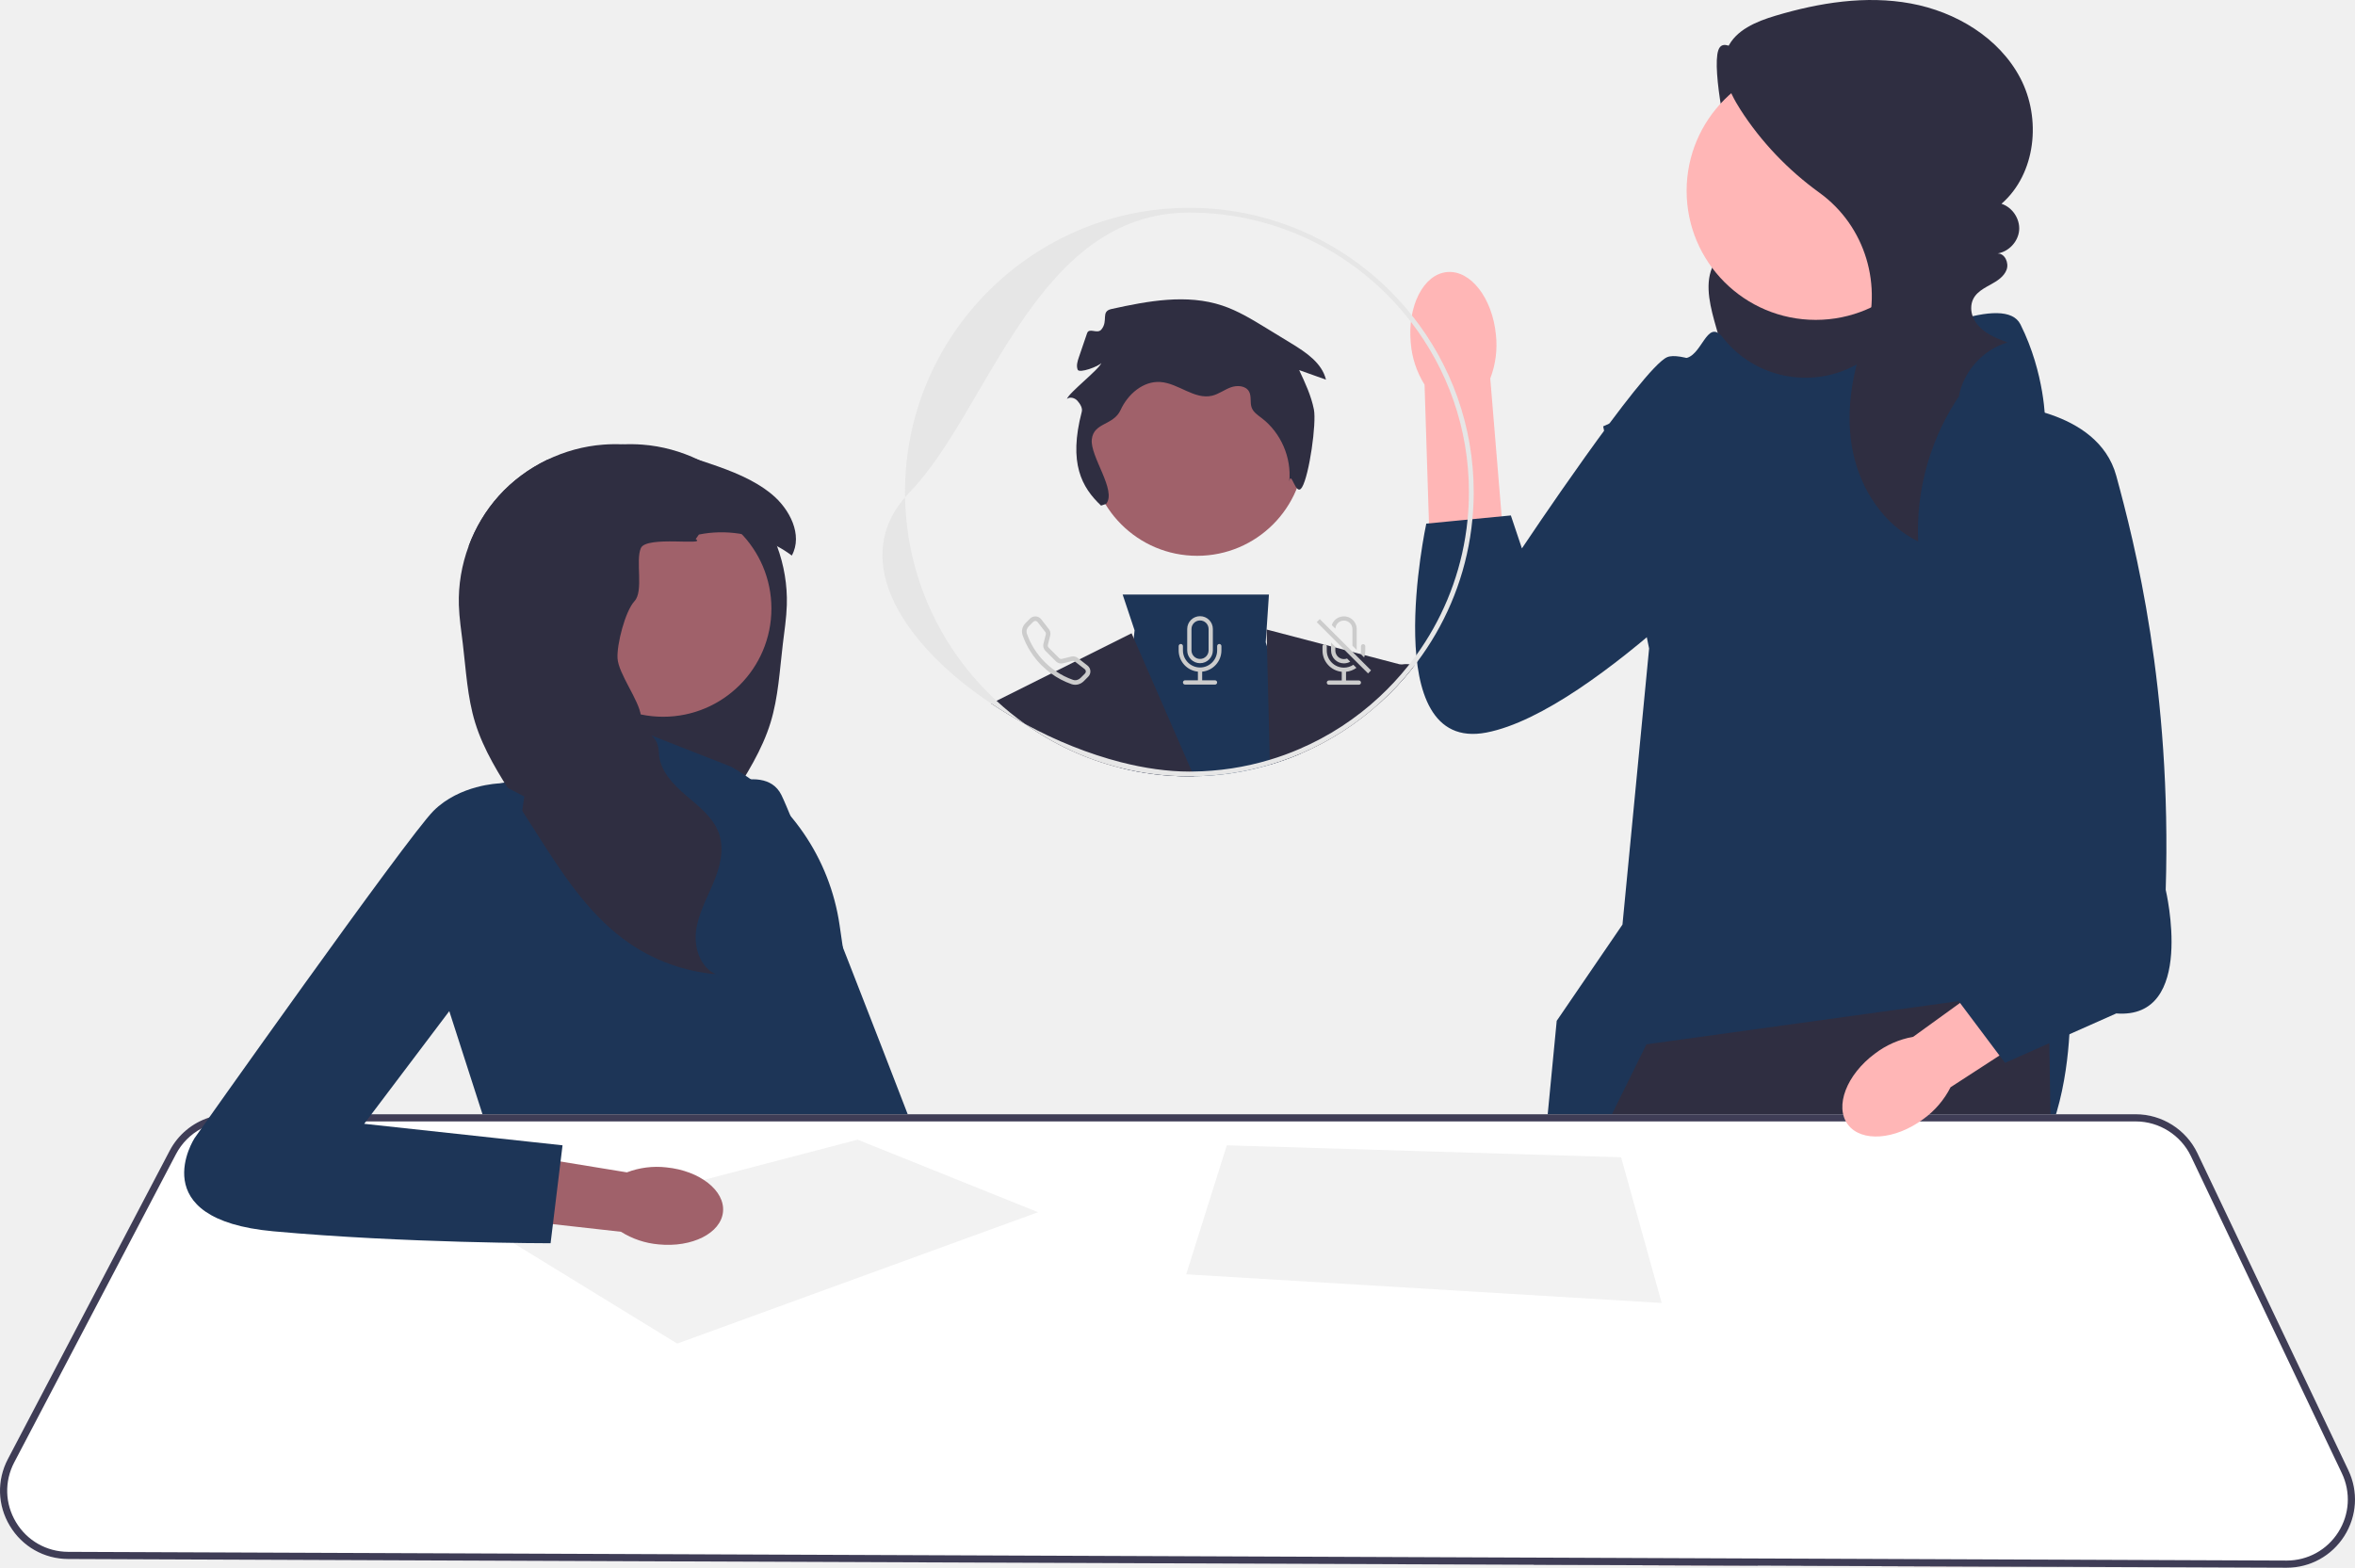
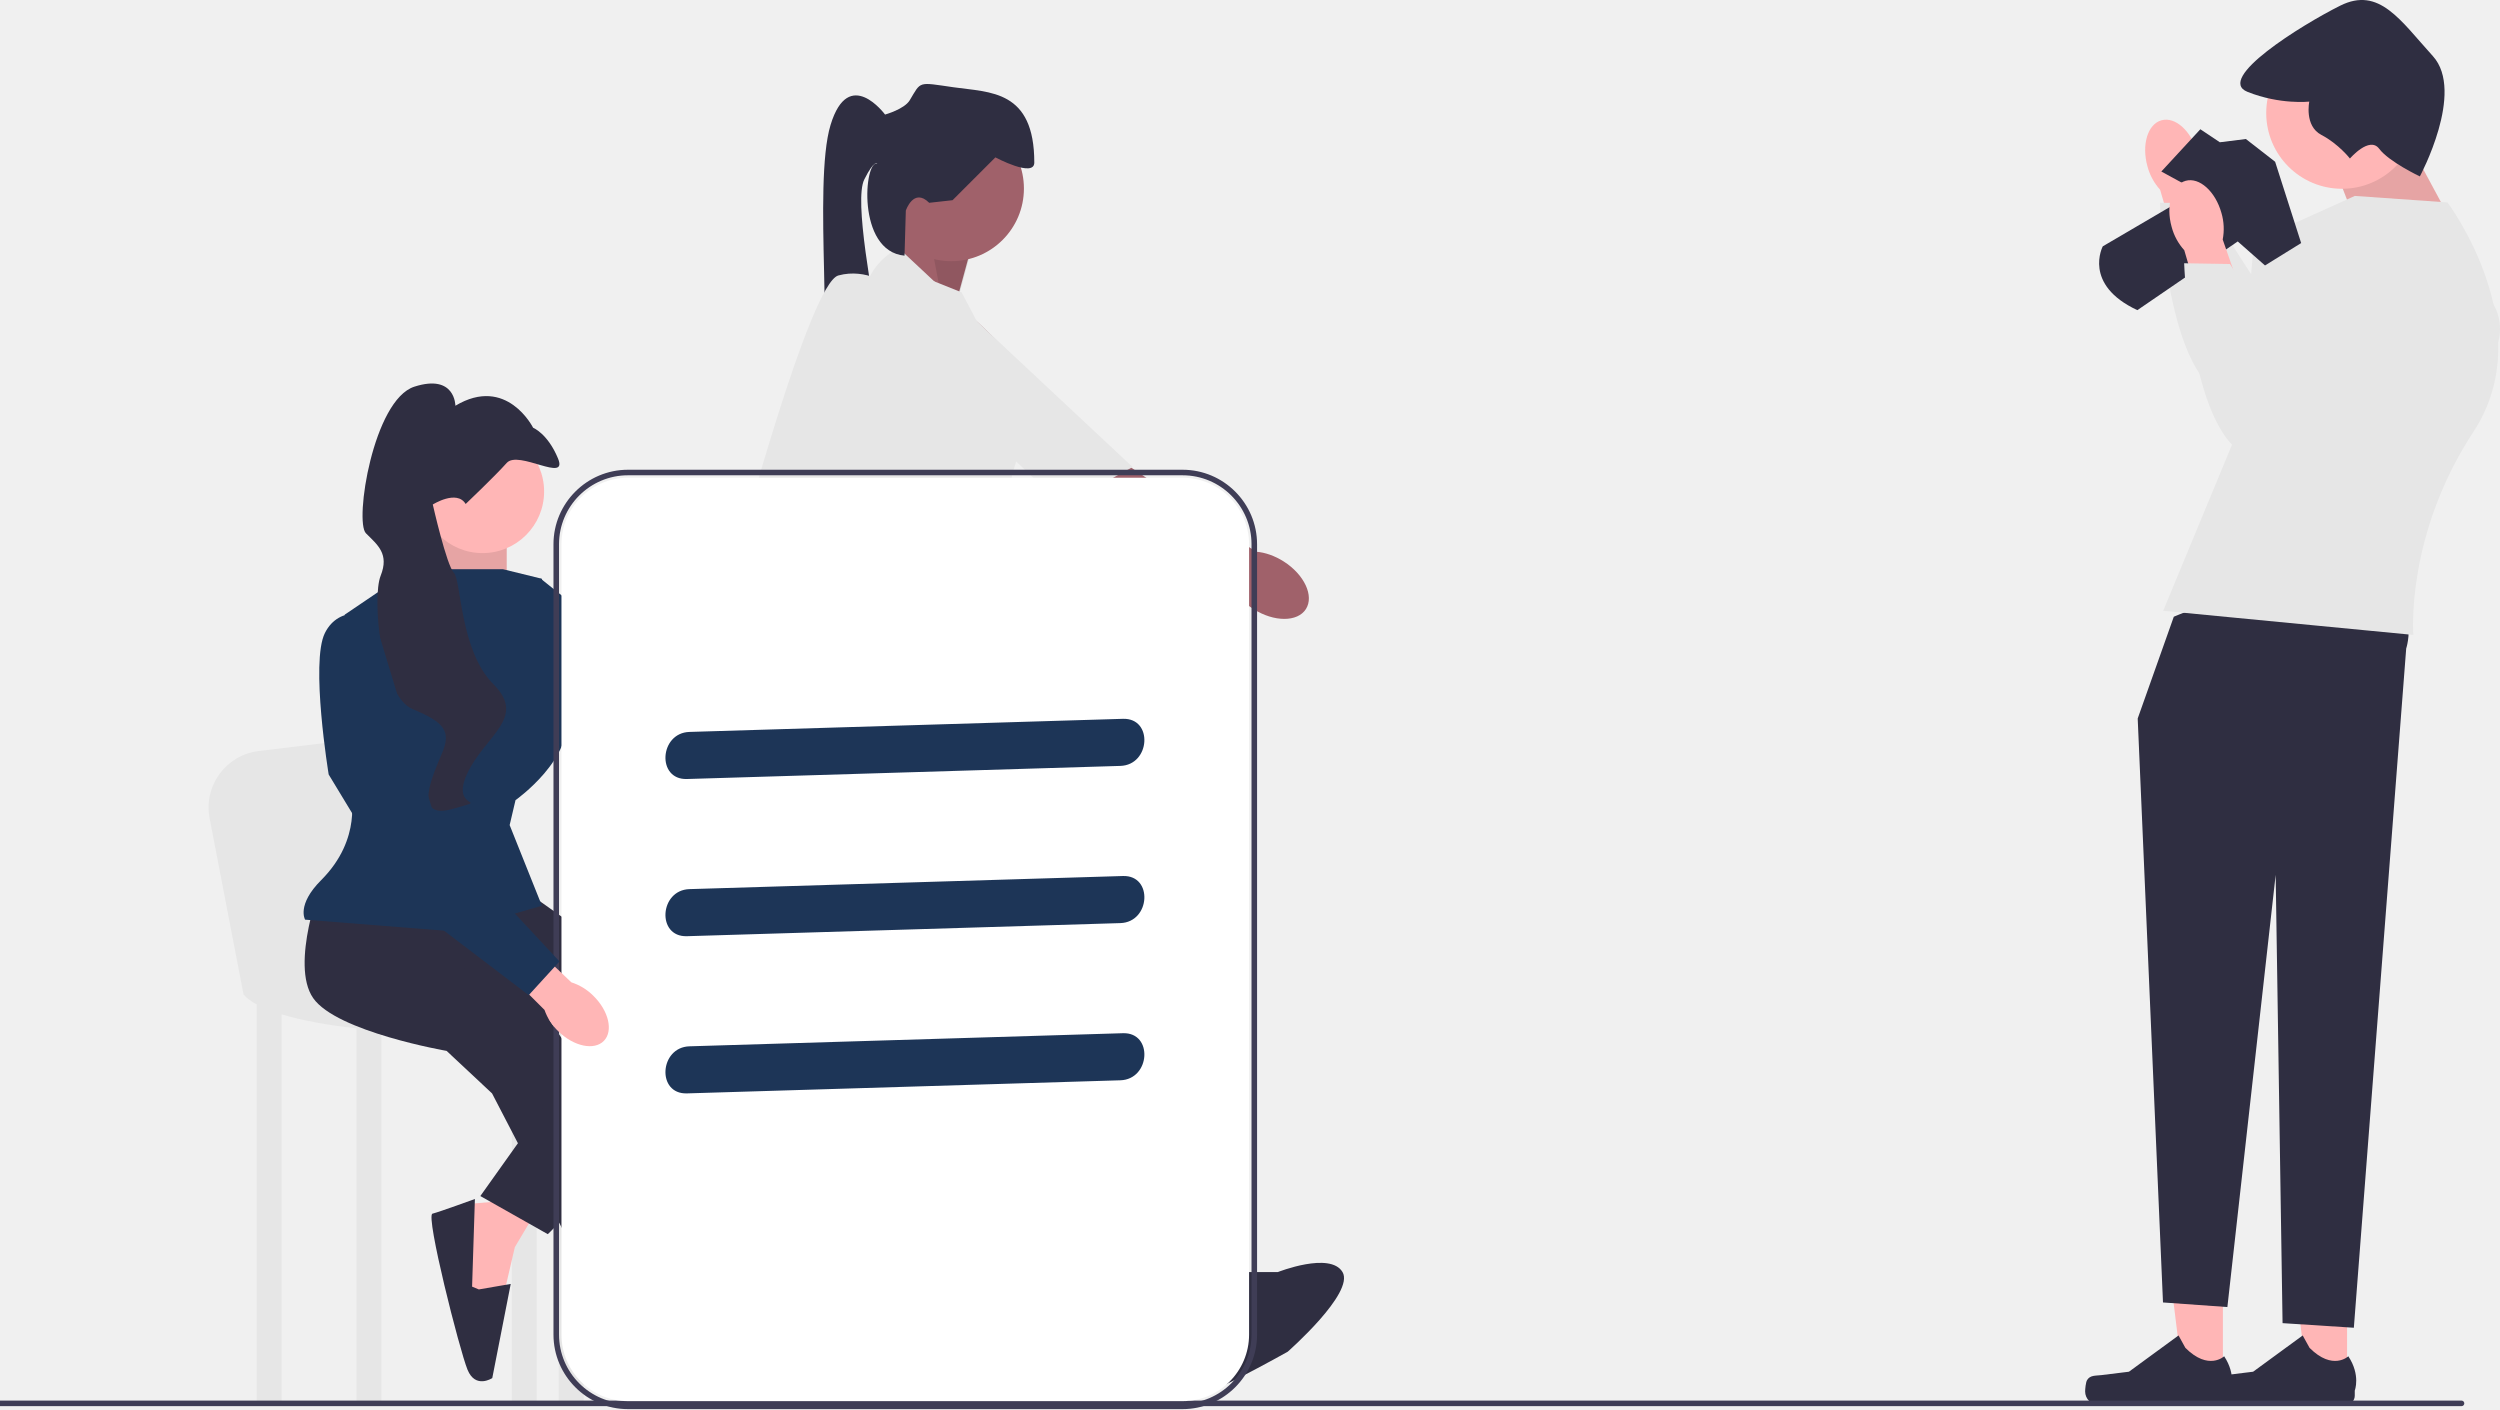
- <svg xmlns="http://www.w3.org/2000/svg" width="985.56" height="656.27" viewBox="0 0 985.56 656.27">
-   <path d="M741.278,25.355c-7.446,4.184-19.463-12.366-22.186-4.271-2.723,8.095,3.873,40.76,7.276,48.593,1.691,3.894,4.082,7.455,5.742,11.363,1.66,3.908,2.55,8.4,1.083,12.384-2.553,6.933-10.979,9.753-15.156,15.847-4.866,7.097-2.9,16.656-.626,24.955,1.961,7.153,4.05,14.371,7.824,20.756,3.774,6.385,9.464,11.944,16.573,14.057,9.052,2.69,18.727-.507,27.453-4.116,8.39-3.47,16.69-7.403,23.826-13.016,7.136-5.613,13.09-13.064,15.584-21.793,3.129-10.95,.515-22.934-4.903-32.951-5.418-10.017-13.432-18.363-21.655-26.242-13.849-13.27-28.588-25.612-44.083-36.916l3.248-8.652Z" fill="#2f2e41" />
-   <polygon points="852.012 587.22 844.982 652.83 844.662 655.83 765.132 655.52 764.712 652.51 756.292 592.39 852.012 587.22" fill="#ffb6b6" />
-   <path d="M730.412,652.38c0,.99-.01,1.99-.02,3l-82.56-.32-.27-3.01-5.09-57.07,85.37-10.35s2.75,30.27,2.57,67.75Z" fill="#ffb6b6" />
-   <path d="M721.223,141.579c13.114,16.52,36.235,21.307,54.896,11.474,26.636-14.036,63.002-30.123,69.429-17.269,10.348,20.696,10.348,40.781,10.348,40.781l10.348,241.203s5.174,97.39-59.501,88.794c-64.675-8.596-165.569,27.622-165.569,27.622l10.306-106.855,27.519-40.288,11.148-115.584-19.222-92.987,23.283-10.348s2.587-18.109,10.348-18.109c7.761,0,9.635-17.396,16.459-8.698,.068,.087,.138,.175,.208,.264Z" fill="#1d3557" />
-   <polygon points="861.532 655.9 844.662 655.83 765.132 655.52 754.782 655.48 754.182 652.47 738.182 571.7 735.682 652.4 735.592 655.4 730.392 655.38 647.832 655.06 641.912 655.03 641.892 652.03 641.542 594.99 641.222 542.17 641.172 534.18 641.182 534.17 665.902 484.06 673.112 469.44 674.592 466.44 689.032 437.17 819.692 419.08 821.692 418.8 857.192 413.89 857.452 428.44 857.602 436.7 858.132 466.44 858.192 469.44 858.252 472.87 861.472 652.89 861.532 655.9" fill="#2f2e41" />
-   <circle cx="759.877" cy="79.879" r="54.028" fill="#ffb6b6" />
-   <path d="M820.782,164.494c-12.61,17.988-19.059,40.214-18.035,62.158-14.297-6.926-23.947-21.559-27.231-37.102-3.284-15.543-.779-31.864,4.499-46.848,.053-.15,.106-.3,.159-.449,8.013-22.491,.567-47.629-18.787-61.61-13.055-9.431-24.378-21.262-33.068-34.824-4.906-7.656-9.076-17.261-5.411-25.583,3.377-7.668,12.102-11.253,20.13-13.651,18.333-5.476,37.812-8.592,56.629-5.127,18.817,3.465,36.931,14.286,45.824,31.227,8.893,16.941,6.563,40.061-7.871,52.62,4.553,1.472,7.774,6.298,7.387,11.067-.387,4.769-4.343,9.013-9.073,9.732,3.086-.109,4.908,3.955,3.807,6.841-1.101,2.885-3.939,4.678-6.646,6.163-3.857,2.116-8.132,4.328-8.148,9.868-.007,2.221,.785,4.377,2.08,6.183,3.136,4.375,8.2,6.345,13.074,8.195-10.309,3.036-18.53,12.251-20.376,22.838l1.058-1.696Z" fill="#2f2e41" />
+ <svg xmlns="http://www.w3.org/2000/svg" width="900.864" height="507.772" viewBox="0 0 900.864 507.772">
+   <polygon points="344.181 110.421 349.792 89.846 324.541 80.494 321.735 99.198 344.181 110.421" fill="#a0616a" />
+   <polygon points="344.181 111.421 349.792 90.846 334.921 84.574 339.542 108.83 344.181 111.421" opacity=".1" />
  <g>
-     <path id="uuid-949a288c-1385-4c96-9df8-4f861626eeb5-858" d="M590.399,143.593c-1.474-15.468,5.312-28.768,15.156-29.704,9.844-.937,19.017,10.843,20.49,26.317,.673,6.173-.142,12.418-2.377,18.212l5.419,65.619-30.847,1.887-2.067-64.889c-3.29-5.269-5.27-11.25-5.774-17.441Z" fill="#ffb6b6" />
-     <path d="M758.461,174.722s-50.397-29.645-60.772-25.198c-10.376,4.447-60.772,80.042-60.772,80.042l-4.633-13.795-35.388,3.42s-20.752,96.347,25.198,87.453c45.95-8.894,121.545-91.9,121.545-91.9l14.823-40.021Z" fill="#1d3557" />
+     <path d="M470.581,219.472c3.016-4.733-.568-12.412-8.005-17.151-3.256-2.075-6.71-3.242-9.818-3.502l-4.312-2.672-56.938-38.56s-38.58-43.985-46.993-47.415c-8.413-3.43-15.396,1.895-15.396,1.895l-3.778,9.518,60.499,59.348,51.483,27.238,7.01,3.869c1.548,2.707,4.065,5.345,7.321,7.42,7.437,4.74,15.911,4.745,18.928,.013Z" fill="#a0616a" />
+     <path d="M323.816,89.383s-9.701,4.426-11.981,14.843c-2.28,10.417,71.148,77.883,71.148,77.883l25.162-13.814-84.329-78.912Z" fill="#e6e6e6" />
  </g>
-   <path d="M290.895,334.007s28.455-16.682,36.118-1.214c7.663,15.469,78.457,200.004,78.457,200.004l-45.62,8.883-68.956-207.673Z" fill="#1d3557" />
-   <path d="M228.832,223.77l1.341,1.91c-5.001,2.887-5.738,10.17-3.393,15.455,2.345,5.285,6.884,9.202,10.81,13.448,3.926,4.246,7.505,9.504,7.141,15.277-.409,6.493-5.702,11.84-6.44,18.306-1.066,9.415,7.701,17.676,7.266,27.144-.329,7.23-5.889,13.039-11.405,17.729-4.317,3.677-9.015,7.372-11.929,12.115-.799,1.306-1.466,2.7-1.954,4.192-2.176,6.733-.124,14.069,2.638,20.58,2.753,6.511,6.262,12.87,7.124,19.887,.853,7.017-1.794,15.117-8.252,17.995,12.861-1.101,25.412-5.587,36.062-12.879,.959-.657,1.892-1.332,2.816-2.025,15.1-11.369,25.705-27.792,35.911-43.798,.844-1.315,1.679-2.638,2.523-3.953,2.265-3.562,4.539-7.115,6.813-10.676,6.484-10.179,13.048-20.509,16.583-32.038,3.251-10.632,3.802-21.868,5.134-32.909,.648-5.409,1.501-10.801,1.661-16.245,.258-8.376-1.172-16.787-4.086-24.648-2.851-7.728-7.132-14.931-12.648-21.06-5.649-6.28-12.559-11.387-20.163-15.064-7.363-3.562-15.375-5.773-23.538-6.386-2.736-.204-5.463-.24-8.189-.115-10.756,.444-21.388,3.162-31.727,6.502-7.603,3.677-14.514,8.784-20.163,15.064-5.516,6.129-9.797,13.332-12.648,21.06,9.912-5.294,21.69-7.115,32.713-4.867Z" fill="#2f2e41" />
-   <path d="M305.918,320.94l-51-20-1.291,20-44.709,7-21,95,19,59,142,4-5-20s23-26,9-68l-1.555-10.689c-4.065-27.947-20.847-52.435-45.445-66.311l-0-0Z" fill="#1d3557" />
-   <circle cx="277.533" cy="254.742" r="45.299" fill="#a0616a" />
-   <path d="M192.033,253.285c.16,5.445,1.013,10.836,1.661,16.245,1.332,11.041,1.883,22.277,5.134,32.909,3.535,11.529,10.099,21.859,16.583,32.038,2.274,3.562,4.548,7.115,6.813,10.676,.844,1.315,1.679,2.638,2.523,3.953,10.206,16.006,20.811,32.429,35.911,43.798,.924,.693,1.856,1.368,2.816,2.025,10.65,7.292,23.2,11.778,36.062,12.879-6.457-2.878-9.104-10.978-8.252-17.995,.862-7.017,4.37-13.377,7.124-19.887,2.762-6.511,4.814-13.847,2.638-20.58-.489-1.492-1.155-2.887-1.954-4.192-2.913-4.743-7.612-8.438-11.929-12.115-5.516-4.69-11.076-10.499-11.405-17.729-.435-9.468-6.484-6.297-7.55-15.713-.737-6.466-9.362-17.489-9.77-23.982-.364-5.773,3.18-19.736,7.106-23.982,3.926-4.246,.32-16.92,2.665-22.205,2.345-5.285,27.934-.862,22.934-3.748l1.341-1.91c11.023-2.247,22.801-.426,32.713,4.867,2.158,1.146,4.219,2.451,6.173,3.926,4.716-8.616-.879-19.55-8.491-25.758-7.452-6.093-16.636-9.611-25.749-12.71-1.572-.533-3.153-1.066-4.743-1.581-10.339-3.34-20.971-6.058-31.727-6.502-2.727-.124-5.454-.089-8.189,.115-8.163,.613-16.174,2.824-23.538,6.386-7.603,3.677-14.514,8.784-20.163,15.064-5.516,6.129-9.797,13.332-12.648,21.06-2.913,7.861-4.343,16.272-4.086,24.648Z" fill="#2f2e41" />
-   <path d="M982.762,615.41l-63.14-132.67c-4.71-9.9-14.84-16.3-25.81-16.3H96.292c-3.03,0-5.98,.47-8.76,1.37-7.03,2.25-13.01,7.17-16.55,13.93L3.302,610.76c-4.68,8.91-4.37,19.39,.83,28.01,5.19,8.63,14.3,13.81,24.37,13.85l613.41,2.41,5.92,.03,82.56,.32,5.2,.02,19.19,.08,10.35,.04,79.53,.31,16.87,.07,95.31,.37h.12c9.84,0,18.85-4.96,24.13-13.27,5.3-8.35,5.92-18.67,1.67-27.59Z" fill="#fff" />
-   <path d="M982.762,615.41l-63.14-132.67c-4.71-9.9-14.84-16.3-25.81-16.3H96.292c-3.03,0-5.98,.47-8.76,1.37-7.03,2.25-13.01,7.17-16.55,13.93L3.302,610.76c-4.68,8.91-4.37,19.39,.83,28.01,5.19,8.63,14.3,13.81,24.37,13.85l613.41,2.41,5.92,.03,82.56,.32,5.2,.02,19.19,.08,10.35,.04,79.53,.31,16.87,.07,95.31,.37h.12c9.84,0,18.85-4.96,24.13-13.27,5.3-8.35,5.92-18.67,1.67-27.59Zm-4.2,25.98c-4.73,7.45-12.79,11.88-21.6,11.88h-.11l-95.38-.38-16.49-.06-80.27-.32-10.53-.04-18.5-.07-5.27-.02-82.85-.33-5.67-.02-613.38-2.41c-9.01-.04-17.17-4.67-21.81-12.39-4.65-7.72-4.93-17.1-.74-25.08l67.68-129.01c2.44-4.65,6.16-8.33,10.61-10.7,3.63-1.94,7.75-3,12.04-3H893.812c9.82,0,18.88,5.73,23.1,14.59l63.14,132.66c3.81,8,3.25,17.23-1.49,24.7Z" fill="#3f3d56" />
-   <polygon points="283.418 562.44 434.418 507.44 358.918 477.074 208.418 516.44 283.418 562.44" fill="#f2f2f2" />
-   <polygon points="513.418 479.44 496.418 533.44 695.418 545.44 678.418 484.44 513.418 479.44" fill="#f2f2f2" />
-   <path id="uuid-bc099db1-a2ce-4512-8b55-449b58adbd20-859" d="M278.846,488.677c13.992,1.387,24.617,9.731,23.732,18.636-.884,8.904-12.943,14.995-26.939,13.605-5.599-.478-11.001-2.291-15.756-5.285l-59.209-6.627,3.702-27.719,57.976,9.476c5.252-2.002,10.907-2.718,16.492-2.086Z" fill="#a0616a" />
-   <path d="M219.418,333.44l-10.5-5.5s-16.5,.5-27.5,11.5c-11,11-100,137-100,137,0,0-22,34,33,39s116,5,116,5l5-41-83-9,58.122-77,8.878-60Z" fill="#1d3557" />
+   <path d="M368.964,67.933c0,14.462-11.724,26.186-26.186,26.186-14.462,0-26.186-11.724-26.186-26.186,0-14.462,11.724-26.186,26.186-26.186,14.462,0,26.186,11.724,26.186,26.186Z" fill="#a0616a" />
+   <polygon points="404.035 448.103 421.805 492.059 432.092 481.771 435.833 462.131 420.869 443.427 404.035 448.103" fill="#a0616a" />
+   <polygon points="303.172 439.166 295.283 465.182 309.808 477.151 325.764 466.995 323.683 439.267 303.172 439.166" fill="#a0616a" />
+   <polygon points="355.871 186.707 358.209 224.584 300.225 214.296 303.966 190.916 355.871 186.707" fill="#a0616a" />
+   <path d="M358.677,225.051l-58.452-19.172s-21.51,43.02,1.87,70.142c23.381,27.122,101.005,181.434,101.005,181.434l23.381-11.223-33.668-98.199-37.409-90.717,3.273-32.265Z" fill="#2f2e41" />
+   <polygon points="292.306 255.704 311.648 354.561 299.658 442.774 327.574 445.725 350.966 337.1 342.536 265.12 292.306 255.704" fill="#2f2e41" />
+   <path d="M444.25,458.39h16.197s18.9-7.482,23.329,0c4.429,7.482-19.763,28.701-19.763,28.701,0,0-33.792,18.995-38.468,18.06s-6.547-12.158-6.547-12.158l-5.611-13.093,8.417,2.806s11.223-6.547,8.417-17.769l14.028-6.547Z" fill="#2f2e41" />
+   <path d="M299.841,466.228l-3.796-8.547-6.141,12.96s-13.903,13.337,4.612,20.464c18.515,7.127,40.828,13.591,40.828,13.591,0,0,28.679-4.55,26.972-13.001-1.707-8.452-4.799-10.805-4.799-10.805l-11.436-.404-18.416-18.427-12.917,7.783-14.907-3.613Z" fill="#2f2e41" />
+   <path d="M334.829,73.077l8.417-.935,15.431-15.431s14.028,7.482,14.028,1.87c0-26.186-15.899-25.251-28.992-27.122-13.093-1.87-11.69-2.338-15.899,4.676-1.925,3.208-8.885,5.144-8.885,5.144,0,0-13.093-17.769-19.64,3.741-6.547,21.51,1.87,87.911-4.676,93.523-6.547,5.611,26.88,11.214,23.26-10.759-3.62-21.974-10.167-55.642-6.426-63.124,3.741-7.482,4.676-5.611,4.676-5.611-4.636-1.893-7.665,31.448,9.815,33.08l.473-16.246s2.806-8.417,8.417-2.806Z" fill="#2f2e41" />
+   <path d="M346.519,105.342l-28.057-11.223-37.409,112.227,76.969-2.804,6.93-33.496s6.766-17.434,1.155-27.721c-5.611-10.287-19.589-36.984-19.589-36.984Z" fill="#e6e6e6" />
  <g>
+     <path d="M273.511,293.337c5.592,.48,10.736-6.253,11.491-15.04,.33-3.846-.235-7.448-1.445-10.323l.371-5.059,7.793-68.324s14.507-55.888,13.649-64.933c-.858-9.044-2.214-11.446-2.214-11.446l-10.185,1.062-24.566,81.11-.287,58.243-.181,8.004c-1.682,2.627-2.854,6.079-3.184,9.926-.755,8.787,3.166,16.299,8.758,16.779Z" fill="#a0616a" />
+     <path d="M320.8,103.004s-8.417-6.547-18.705-3.741c-10.287,2.806-36.058,99.134-36.058,99.134l23.9,15.899,30.862-111.292Z" fill="#e6e6e6" />
+   </g>
+   <g>
+     <polygon points="883.113 79.388 866.707 48.921 843.857 67.084 852.646 89.934 883.113 79.388" fill="#ffb6b6" />
+     <polygon points="883.113 79.388 866.707 48.921 843.857 67.084 852.646 89.934 883.113 79.388" opacity=".1" />
+     <circle cx="843.917" cy="40.732" r="27.291" fill="#ffb6b6" />
    <g>
-       <g>
-         <path d="M531.448,320.12c-10.09,2.99-20.75,4.68-31.76,4.84-.65,.02-1.3,.03-1.95,.03-9.96,0-19.63-1.23-28.88-3.55l.24-2.37,5.38-51.89,.34-3.32-4.99-14.97h61.22l-.98,14.63-.36,5.33,.53,1.69,13.5,43.02,.6,1.92c-4.18,1.79-8.48,3.34-12.89,4.64Z" fill="#1d3557" />
-         <path d="M468.858,321.44c-14.53-3.63-28.01-9.95-39.88-18.38-4.89-2.65-9.64-5.52-14.19-8.56l2.25-1.13,56.53-28.27,.91,2.08,24.34,55.8,.87,1.98c-.65,.02-1.3,.03-1.95,.03-9.96,0-19.63-1.23-28.88-3.55Z" fill="#2f2e41" />
-         <path d="M592.018,278.52c-.25,.34-.51,.67-.77,1-4.22,5.36-8.9,10.34-13.96,14.89l-.04-2.67-.14-9.83s4.04-2.95,9.03-3.72c1.19-.19,2.44-.25,3.7-.11,.73,.07,1.45,.21,2.18,.44Z" fill="#2f2e41" />
-         <path d="M577.288,294.41c-9.68,8.73-20.8,15.89-32.95,21.07-4.18,1.79-8.48,3.34-12.89,4.64l-.05-2.07-1.16-47.51-.17-7.02,56.07,14.67,2.98,.78,2.13,.55c-4.22,5.36-8.9,10.34-13.96,14.89Z" fill="#2f2e41" />
-         <circle cx="501.015" cy="187.758" r="44.91" fill="#a0616a" />
-       </g>
-       <path d="M531.402,318.05c-10.34,3.12-21.27,4.83-32.58,4.93l.87,1.98c11.01-.16,21.67-1.85,31.76-4.84l-.05-2.07Zm-114.36-24.68c-23.05-21.3-37.68-51.58-38.27-85.22-23.53,27.24-.15,62.2,36.02,86.35,4.55,3.04,9.3,5.91,14.19,8.56-4.19-2.97-8.18-6.21-11.94-9.69Zm173.82-161.39c-21.82-27.4-55.45-44.99-93.12-44.99-65.61,0-119,53.38-119,119,0,.72,.01,1.44,.03,2.16,.62-.73,1.28-1.45,1.97-2.16,33-34,52.49-117,117-117,37.71,0,71.31,17.93,92.72,45.72,15.22,19.74,24.28,44.47,24.28,71.28,0,3.89-.19,7.74-.57,11.53-.24,2.52-.57,5.02-.98,7.49-2.98,18.15-10.15,34.92-20.48,49.25-.93,1.3-1.89,2.57-2.87,3.82-.24,.3-.47,.6-.72,.89-3.64,4.55-7.61,8.82-11.87,12.77-9.77,9.08-21.09,16.5-33.51,21.82-4,1.73-8.12,3.23-12.34,4.49-10.34,3.12-21.27,4.83-32.58,4.93-.36,.01-.72,.01-1.08,.01-9.06,0-18.77-1.39-28.64-3.92-13.48-3.45-27.27-9.01-40.12-16.01,11.87,8.43,25.35,14.75,39.88,18.38,9.25,2.32,18.92,3.55,28.88,3.55,.65,0,1.3-.01,1.95-.03,11.01-.16,21.67-1.85,31.76-4.84,4.41-1.3,8.71-2.85,12.89-4.64,12.15-5.18,23.27-12.34,32.95-21.07,5.06-4.55,9.74-9.53,13.96-14.89,.26-.33,.52-.66,.77-1,.34-.44,.68-.89,1.01-1.34,11.31-15.07,19.11-32.91,22.21-52.3,.4-2.49,.72-5.01,.96-7.56,.36-3.73,.54-7.51,.54-11.33,0-27.95-9.68-53.68-25.88-74.01Z" fill="#e6e6e6" />
-     </g>
-     <path d="M460.792,211.649c-8.082-7.624-13.717-17.729-8.078-39.271,.42-1.604-.705-3.325-1.792-4.577-1.087-1.252-3.136-1.834-4.425-.792,.918-2.704,13.503-12.364,14.421-15.069-1.073,1.423-9.255,4.473-9.911,2.817s-.081-3.518,.495-5.204l3.435-10.051c.864-2.528,4.272,.492,5.981-1.561,3.061-3.679-.432-7.558,4.242-8.589,15.296-3.376,31.512-6.392,46.372-1.437,6.491,2.165,12.394,5.761,18.234,9.327l10.685,6.525c6.13,3.743,12.788,8.184,14.467,15.168l-11.22-4.01c2.499,5.322,5.021,10.709,6.164,16.476,1.143,5.767-1.949,27.481-4.944,32.541-2.631,4.445-4.494-7.492-5.359-2.4,.991-10.003-3.512-20.378-11.494-26.487-1.637-1.253-3.504-2.458-4.232-4.387-.812-2.151,.002-4.738-1.107-6.752-1.379-2.504-4.979-2.743-7.663-1.76-2.684,.983-5.031,2.83-7.812,3.492-7.372,1.755-14.079-5.215-21.64-5.74-7.202-.499-13.645,5.139-16.64,11.708-2.995,6.569-11.279,5.147-12.054,12.325-.775,7.178,10.535,21.383,6,27l-2.126,.709Z" fill="#2f2e41" />
-     <path d="M455.122,278.61l-3.35-2.61-.78-.6c-.75-.59-1.74-.79-2.67-.56l-3.92,.98c-.41,.1-.85-.02-1.15-.32l-4.4-4.4c-.3-.3-.42-.74-.32-1.15l.98-3.92c.24-.93,.03-1.91-.56-2.67l-3.21-4.13c-.08-.1-.17-.2-.26-.29-1.22-1.22-3.19-1.22-4.41,0l-1.85,1.85c-1.33,1.32-1.91,3.31-1.26,5.15,1.66,4.72,4.36,9.01,7.91,12.54,1.26,1.26,2.61,2.42,4.04,3.46,2.6,1.88,5.46,3.38,8.5,4.45,1.85,.65,3.83,.07,5.15-1.25l1.85-1.86c1.33-1.32,1.19-3.51-.29-4.67Zm-1.06,3.33l-1.85,1.85c-.87,.86-2.09,1.18-3.17,.8-2.55-.89-4.96-2.11-7.19-3.63-1.66-1.11-3.21-2.4-4.63-3.83-3.34-3.33-5.89-7.37-7.46-11.82-.38-1.08-.06-2.3,.8-3.17l1.86-1.85c.03-.04,.07-.07,.11-.1,.53-.41,1.29-.32,1.7,.21l3.21,4.13c.23,.29,.31,.68,.22,1.04l-.98,3.92c-.27,1.06,.05,2.19,.82,2.96l4.4,4.4c.77,.78,1.9,1.09,2.96,.82l3.92-.98c.36-.09,.75-.01,1.04,.22l.05,.04,4.08,3.17c.04,.03,.08,.07,.11,.1,.48,.48,.48,1.24,0,1.72Z" fill="#ccc" />
-     <g>
-       <path d="M494.16,269.572c.494,0,.895,.401,.895,.895v1.79c0,3.953,3.205,7.158,7.158,7.158s7.158-3.205,7.158-7.158v-1.79c0-.494,.401-.895,.895-.895s.895,.401,.895,.895v1.79c0,4.595-3.481,8.443-8.053,8.903v3.624h5.369c.494,0,.895,.401,.895,.895s-.401,.895-.895,.895h-12.527c-.494,0-.895-.401-.895-.895s.401-.895,.895-.895h5.369v-3.624c-4.572-.46-8.053-4.308-8.053-8.903v-1.79c0-.494,.401-.895,.895-.895Z" fill="#ccc" />
-       <path d="M502.212,257.94c-2.96,0-5.37,2.4-5.37,5.37v8.95c0,2.96,2.41,5.36,5.37,5.36,2.97,0,5.37-2.4,5.37-5.36v-8.95c0-2.97-2.4-5.37-5.37-5.37Zm3.58,14.32c0,1.97-1.6,3.58-3.58,3.58s-3.58-1.61-3.58-3.58v-8.95c0-1.98,1.6-3.58,3.58-3.58s3.58,1.6,3.58,3.58v8.95Z" fill="#ccc" />
+       <path id="uuid-3dc7f3b0-930d-4ec2-8f7c-5a97dd96fd74-104" d="M791.78,54.947c-2.173-7.791-7.953-12.985-12.911-11.601-4.958,1.383-7.215,8.82-5.04,16.613,.826,3.125,2.388,6.007,4.556,8.404l9.622,32.894,15.34-4.844-11.114-31.913c.614-3.174,.459-6.45-.452-9.552Z" fill="#ffb6b6" />
+       <path d="M869.518,75.125l-49.688,37.198-24.992-38.993-16.5-.276s2.229,64.826,25.249,70.303c23.02,5.477,86.239-25.242,88.429-44.292,2.19-19.049-22.497-23.938-22.497-23.938Z" fill="#e6e6e6" />
    </g>
    <g>
-       <path d="M564.142,258.29c-2.81-.95-5.86,.55-6.81,3.36l1.51,1.51c.1-1.9,1.68-3.39,3.59-3.38,1.97,.01,3.57,1.62,3.56,3.59v6.94l1.79,1.79v-8.73c0-2.29-1.47-4.34-3.64-5.08Zm4.54,26.56h-5.37v-3.63c1.57-.15,3.07-.72,4.35-1.65l-1.29-1.29c-1.13,.76-2.49,1.2-3.96,1.2-3.95,0-7.16-3.21-7.16-7.16v-1.79c0-.16-.04-.32-.13-.45-.15-.26-.43-.44-.76-.44-.16,0-.31,.04-.44,.12-.27,.15-.46,.44-.46,.77v1.79c0,4.59,3.49,8.44,8.06,8.9v3.63h-5.37c-.5,0-.9,.4-.9,.89,0,.5,.4,.9,.9,.9h12.53c.49,0,.89-.4,.89-.9,0-.49-.4-.89-.89-.89Zm1.79-15.21c-.5,0-.9,.4-.9,.89v1.79c0,.48-.05,.96-.14,1.43l.09,.09,1.36,1.37c.1-.31,.19-.62,.26-.94,.15-.63,.22-1.28,.22-1.95v-1.79c0-.49-.4-.89-.89-.89Z" fill="#ccc" />
-       <path d="M566.102,272.95l-13.79-13.79-1.27,1.27,11.62,11.62,9.86,9.85,1.26-1.27-7.68-7.68Zm-2.37,2.7c-1.83,.73-3.91-.17-4.64-2.01-.17-.42-.26-.87-.26-1.32v-1.57l-1.79-1.79v3.36c0,2.96,2.41,5.37,5.37,5.37,.93,0,1.85-.24,2.66-.7l-1.34-1.34Z" fill="#ccc" />
+       <polygon points="801.01 497.672 786.72 497.671 779.921 442.549 801.013 442.551 801.01 497.672" fill="#ffb6b6" />
+       <path d="M752.049,497.348h0c-.445,.749-.68,3.168-.68,4.04h0c0,2.679,2.171,4.85,4.85,4.85h44.256c1.827,0,3.309-1.481,3.309-3.309v-1.843s2.189-5.538-2.318-12.363c0,0-5.602,5.345-13.973-3.026l-2.469-4.472-17.869,13.068-9.904,1.219c-2.167,.267-4.088-.041-5.203,1.836h-0Z" fill="#2f2e41" />
+     </g>
+     <g>
+       <polygon points="845.754 497.672 831.463 497.671 824.665 442.549 845.757 442.551 845.754 497.672" fill="#ffb6b6" />
+       <path d="M796.793,497.348h0c-.445,.749-.68,3.168-.68,4.04h0c0,2.679,2.171,4.85,4.85,4.85h44.256c1.827,0,3.309-1.481,3.309-3.309v-1.843s2.189-5.538-2.318-12.363c0,0-5.602,5.345-13.973-3.026l-2.469-4.472-17.869,13.068-9.904,1.219c-2.167,.267-4.088-.041-5.203,1.836h-0Z" fill="#2f2e41" />
+     </g>
+     <path d="M783.323,222.228l-13.012,36.678,9.114,210.428,23.201,1.657,17.4-155.741,2.486,161.541,25.686,1.657,18.865-244.763s5.864-17.396-12.365-25.682c-18.229-8.286-71.375,14.225-71.375,14.225Z" fill="#2f2e41" />
+     <path d="M779.493,220.101l90.144,8.692s-2.93-35.74,21.678-73.238c24.608-37.498-9.374-82.612-9.374-82.612l-33.396-2.344-36.326,16.405-6.032,68.684-26.694,64.413Z" fill="#e6e6e6" />
+     <path d="M871.981,63.568s16.405-30.467,4.687-43.357c-11.718-12.89-19.335-25.194-33.396-18.163-14.062,7.031-45.114,26.366-33.396,31.053,11.718,4.687,22.264,3.515,22.264,3.515,0,0-1.845,8.757,4.351,11.995,6.196,3.238,10.297,8.512,10.297,8.512,0,0,7.031-8.203,10.546-3.515,3.515,4.687,14.648,9.96,14.648,9.96Z" fill="#2f2e41" />
+     <path d="M791.712,68.841l-33.982,19.921s-7.317,13.776,12.454,23l36.176-24.758,9.824,8.652,13.026-8.067-9.374-29.295-10.546-8.203-9.374,1.172-7.031-4.687-14.062,15.233,12.89,7.031Z" fill="#2f2e41" />
+     <g>
+       <path id="uuid-379f57e5-a8a0-4df7-80a8-31866b6f202a-105" d="M800.491,76.754c-2.173-7.791-7.953-12.985-12.911-11.601-4.958,1.383-7.215,8.82-5.04,16.613,.826,3.125,2.388,6.007,4.556,8.404l9.622,32.894,15.34-4.844-11.114-31.913c.614-3.174,.459-6.45-.452-9.552Z" fill="#ffb6b6" />
+       <path d="M878.229,96.933l-49.688,37.198-24.992-38.993-16.5-.276s2.229,64.826,25.249,70.303c23.02,5.477,86.239-25.242,88.429-44.292,2.19-19.049-22.497-23.938-22.497-23.938Z" fill="#e6e6e6" />
    </g>
  </g>
-   <path id="uuid-cb65f836-e7d9-440e-b153-5c66ba7afb8d-860" d="M804.947,468.419c-11.871,8.815-26.042,9.835-31.651,2.28-5.609-7.556-.532-20.824,11.345-29.641,4.696-3.587,10.182-5.997,16.001-7.029l50.769-36.715,16.721,24.192-51.825,33.626c-2.671,5.273-6.567,9.829-11.361,13.287Z" fill="#ffb6b6" />
-   <path d="M836.932,169.416s40.954,1.294,48.715,29.751c7.761,28.457,23.283,89.112,20.696,173.33,0,0,12.935,54.327-20.696,51.74l-46.566,20.696-31.044-41.392,25.87-31.044,3.025-203.081Z" fill="#1d3557" />
+   <path d="M167.536,332.452c0,3.698-8.982-69.743-8.982-69.743l-65.356,7.922c-11.798,1.43-19.913,12.56-17.666,24.23l12.223,63.48c1.052,1.276,2.672,2.48,4.755,3.608v143.803h8.982v-140.227c7.229,2.2,16.564,3.908,26.946,5.014v135.213h8.982v-134.423c15.19,1.058,31.827,.881,47.023-.832v135.255h8.982v-136.482c2.719-.44,5.368-.934,7.925-1.488v137.971h8.982v-140.279c4.885-1.483,9.262-3.237,12.945-5.282,33.286-18.492-55.741-31.437-55.741-27.739Z" fill="#e6e6e6" />
+   <polygon points="233.345 466.677 244.414 477.745 259.698 485.651 258.117 499.355 229.129 496.192 225.44 488.814 226.494 482.489 224.385 472.475 233.345 466.677" fill="#ffb6b6" />
+   <path d="M256.009,494.084l.905-11.628,31.245,14.79s2.419,6.852-5.115,7.906c-7.534,1.054-57.605,1.054-57.605-1.581,0-2.635-1.37-16.127-1.37-16.127l30.358,8.748,1.581-2.108Z" fill="#2f2e41" />
+   <polygon points="193.536 435.935 185.531 449.385 181.627 466.145 167.956 467.983 163.891 439.108 170.135 433.717 176.525 433.183 185.713 428.676 193.536 435.935" fill="#ffb6b6" />
+   <path d="M172.546,464.643l11.493-1.983-6.65,33.923s-6.046,4.03-8.921-3.013c-2.875-7.044-15.191-55.576-12.636-56.224s15.295-5.294,15.295-5.294l-1.012,31.577,2.432,1.014Z" fill="#2f2e41" />
+   <polygon points="158.818 184.249 157.233 216.479 182.594 217.007 182.594 189.281 158.818 184.249" fill="#ffb6b6" />
+   <polygon points="158.818 184.249 157.233 216.479 182.594 217.007 182.594 189.281 158.818 184.249" opacity=".1" />
+   <path d="M116.022,317.394s-11.624,30.116-3.17,42.268c8.454,12.152,48.08,19.021,48.08,19.021l16.379,15.322,43.325,83.48,25.361-5.812-35.928-85.593s-21.134-34.343-29.059-39.098c-7.925-4.755-22.683-22.609-22.683-22.609l-42.305-6.979Z" fill="#2f2e41" />
+   <path d="M187.878,320.036l16.276,11.526s57.694,15.42,39.202,51.348c-18.492,35.928-45.967,61.817-45.967,61.817l-24.304-13.737,39.098-54.949-68.686-41.74,44.382-14.266Z" fill="#2f2e41" />
+   <path id="uuid-8b72ca2c-8770-47cf-940c-27f120eabdaa-106" d="M335.812,276.224c7.648,1.539,13.054,6.732,12.073,11.6s-7.974,7.564-15.625,6.024c-3.065-.573-5.947-1.872-8.407-3.788l-32.323-6.929,2.773-12.775,32.288,6.11c3.01-.816,6.172-.898,9.221-.241Z" fill="#ffb6b6" />
+   <path d="M181.273,205.119h-32.879l-24.184,16.379,2.113,64.459s4.419,16.187-10.567,31.173c-8.982,8.982-5.812,14.266-5.812,14.266l53.364,4.227,31.965-9.246-11.624-29.059,2.113-8.982s21.663-15.322,17.964-31.173c-3.698-15.851-8.454-48.609-8.454-48.609l-14.001-3.434Z" fill="#1d3557" />
+   <path d="M258.627,259.629l-63.778-51.111s-12.416,3.373-10.81,15.078c1.606,11.705,29.915,41.31,29.915,41.31l48.666,22.08,55.723,2.847,2.295-16.295-62.011-13.909Z" fill="#1d3557" />
+   <circle cx="173.876" cy="177.116" r="22.191" fill="#ffb6b6" />
+   <path d="M167.8,181.607s10.567-10.039,14.794-14.794c4.227-4.755,22.191,7.397,18.492-1.585-3.698-8.982-8.982-11.095-8.982-11.095,0,0-9.51-19.021-28.003-7.925,0,0,0-11.624-14.794-6.869-14.794,4.755-21.663,48.609-17.436,52.835,4.227,4.227,8.454,7.397,5.284,15.322-3.17,7.925,0,43.325,11.624,48.08,11.624,4.755,13.737,8.117,10.567,15.682-3.17,7.565-11.095,24.473,3.698,20.246s-1.057,1.057,5.284-12.68c6.34-13.737,21.663-20.077,9.51-32.23-12.152-12.152-11.624-37.513-14.266-40.155-2.642-2.642-7.618-24.643-7.618-24.643,0,0,8.675-5.473,11.845-.189Z" fill="#2f2e41" />
+   <path d="M887,506.7H0v-2H887c.552,0,1,.448,1,1h0c0,.552-.448,1-1,1Z" fill="#3f3d56" />
+   <g>
+     <path d="M426.122,504.893H226.3c-13.222,0-23.978-10.756-23.978-23.98V196.127c0-13.224,10.756-23.98,23.978-23.98h199.822c13.222,0,23.978,10.756,23.978,23.98V480.913c0,13.224-10.756,23.98-23.978,23.98Z" fill="#fff" />
+     <path d="M426.122,507.772H226.3c-14.809,0-26.857-12.049-26.857-26.858V196.127c0-14.811,12.048-26.859,26.857-26.859h199.822c14.81,0,26.858,12.049,26.858,26.859V480.914c0,14.81-12.048,26.858-26.858,26.858ZM226.3,171.267c-13.707,0-24.857,11.152-24.857,24.859V480.914c0,13.707,11.151,24.858,24.857,24.858h199.822c13.707,0,24.858-11.151,24.858-24.858V196.127c0-13.708-11.151-24.859-24.858-24.859H226.3Z" fill="#3f3d56" />
+     <path d="M247.508,280.713l156.205-4.722c10.849-.328,11.89-17.298,.942-16.967l-156.205,4.722c-10.849,.328-11.89,17.298-.942,16.967h0Z" fill="#1d3557" />
+     <path d="M247.508,337.357l156.205-4.722c10.849-.328,11.89-17.298,.942-16.967l-156.205,4.722c-10.849,.328-11.89,17.298-.942,16.967h0Z" fill="#1d3557" />
+     <path d="M247.508,394.001l156.205-4.722c10.849-.328,11.89-17.298,.942-16.967l-156.205,4.722c-10.849,.328-11.89,17.298-.942,16.967h0Z" fill="#1d3557" />
+   </g>
+   <path id="uuid-0373391a-705f-4801-95e2-9fea66d9d55f-107" d="M213.756,358.778c5.59,5.442,7.313,12.737,3.849,16.294-3.464,3.557-10.802,2.028-16.393-3.416-2.263-2.144-3.98-4.799-5.007-7.743l-23.394-23.357,9.26-9.227,23.808,22.649c2.971,.948,5.672,2.594,7.876,4.8Z" fill="#ffb6b6" />
+   <path d="M158.29,299.958l-23.776-78.196s-12.152-4.227-17.436,6.34c-5.284,10.567,1.362,50.986,1.362,50.986l27.697,45.703,44.382,33.815,11.095-12.152-43.325-46.495Z" fill="#1d3557" />
</svg>
